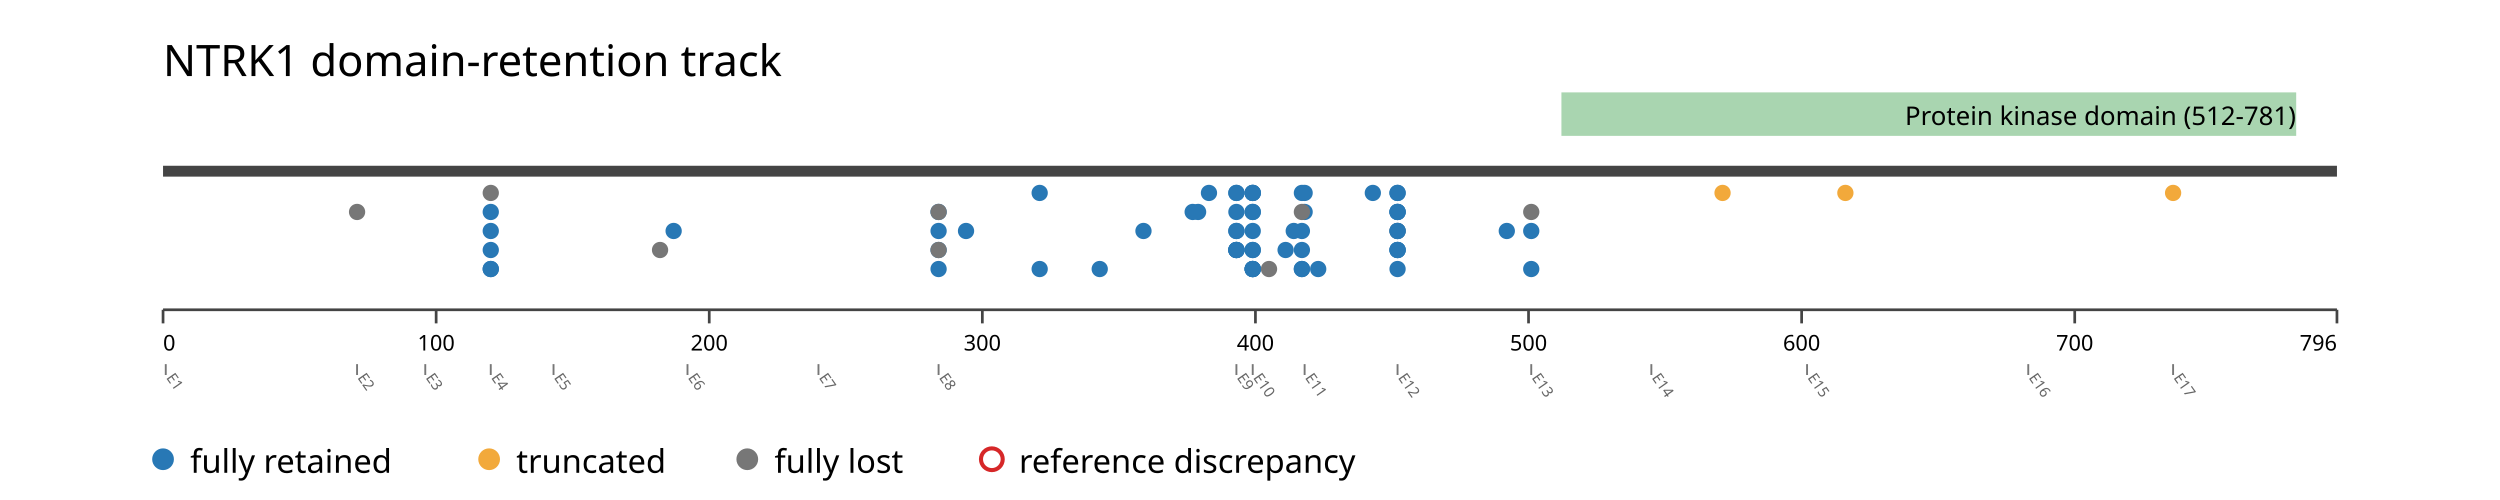
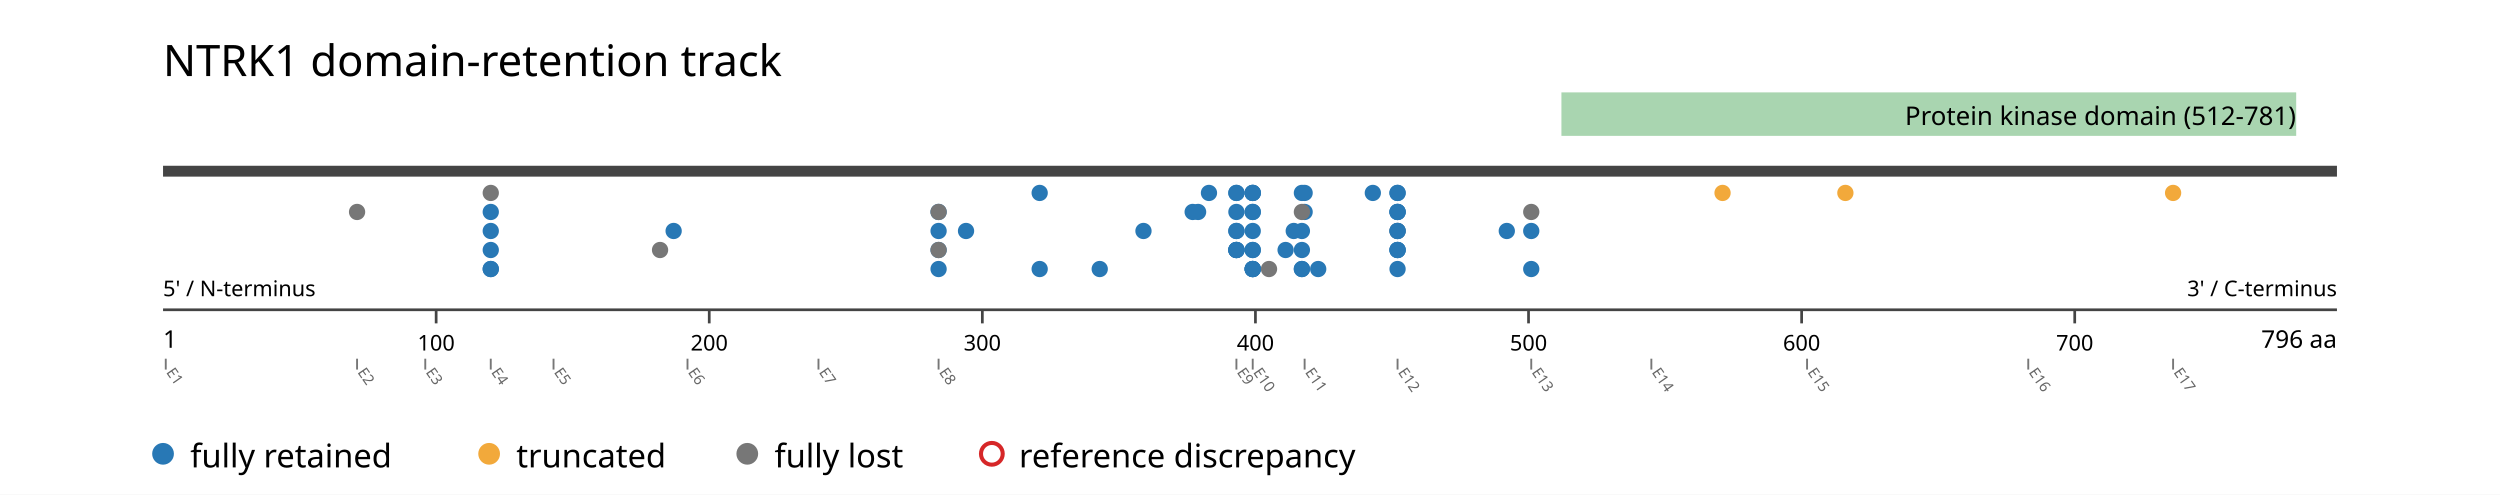
- <svg xmlns="http://www.w3.org/2000/svg" width="920" height="184" viewBox="0 0 920 184">
-   <rect width="920" height="184" fill="white" />
+ <svg xmlns="http://www.w3.org/2000/svg" width="920" height="182" viewBox="0 0 920 182">
+   <rect width="920" height="182" fill="white" />
  <text x="60" y="28" font-family="sans-serif" font-size="16">NTRK1 domain-retention track</text>
  <rect x="574.6" y="34.0" width="270.4" height="16.0" fill="#62b36f" opacity="0.55" />
  <text x="844.9" y="46.0" font-family="sans-serif" font-size="9.5" text-anchor="end">Protein kinase domain (512-781)</text>
  <line x1="60.0" y1="63.0" x2="860.0" y2="63.0" stroke="#444" stroke-width="4" />
  <circle cx="455.0" cy="71.0" r="3" fill="#2878b5" stroke="none" stroke-width="0" />
  <circle cx="480.1" cy="78.0" r="3" fill="#2878b5" stroke="none" stroke-width="0" />
  <circle cx="563.5" cy="85.0" r="3" fill="#2878b5" stroke="none" stroke-width="0" />
  <circle cx="345.4" cy="92.0" r="3" fill="#2878b5" stroke="none" stroke-width="0" />
  <circle cx="345.4" cy="99.0" r="3" fill="#2878b5" stroke="none" stroke-width="0" />
  <circle cx="799.7" cy="71.0" r="3" fill="#f2a93b" stroke="none" stroke-width="0" />
  <circle cx="345.4" cy="78.0" r="3" fill="#2878b5" stroke="none" stroke-width="0" />
  <circle cx="345.4" cy="85.0" r="3" fill="#2878b5" stroke="none" stroke-width="0" />
  <circle cx="455.0" cy="92.0" r="3" fill="#2878b5" stroke="none" stroke-width="0" />
  <circle cx="461.0" cy="99.0" r="3" fill="#2878b5" stroke="none" stroke-width="0" />
  <circle cx="461.0" cy="71.0" r="3" fill="#2878b5" stroke="none" stroke-width="0" />
  <circle cx="440.9" cy="78.0" r="3" fill="#2878b5" stroke="none" stroke-width="0" />
  <circle cx="476.1" cy="85.0" r="3" fill="#2878b5" stroke="none" stroke-width="0" />
  <circle cx="473.1" cy="92.0" r="3" fill="#2878b5" stroke="none" stroke-width="0" />
  <circle cx="479.1" cy="99.0" r="3" fill="#2878b5" stroke="none" stroke-width="0" />
  <circle cx="479.1" cy="71.0" r="3" fill="#2878b5" stroke="none" stroke-width="0" />
  <circle cx="514.3" cy="78.0" r="3" fill="#2878b5" stroke="none" stroke-width="0" />
  <circle cx="554.5" cy="85.0" r="3" fill="#2878b5" stroke="none" stroke-width="0" />
  <circle cx="514.3" cy="92.0" r="3" fill="#2878b5" stroke="none" stroke-width="0" />
  <circle cx="514.3" cy="99.0" r="3" fill="#2878b5" stroke="none" stroke-width="0" />
  <circle cx="514.3" cy="71.0" r="3" fill="#2878b5" stroke="none" stroke-width="0" />
  <circle cx="514.3" cy="78.0" r="3" fill="#2878b5" stroke="none" stroke-width="0" />
  <circle cx="479.1" cy="85.0" r="3" fill="#2878b5" stroke="none" stroke-width="0" />
  <circle cx="479.1" cy="92.0" r="3" fill="#2878b5" stroke="none" stroke-width="0" />
  <circle cx="479.1" cy="99.0" r="3" fill="#2878b5" stroke="none" stroke-width="0" />
  <circle cx="633.9" cy="71.0" r="3" fill="#f2a93b" stroke="none" stroke-width="0" />
  <circle cx="563.5" cy="78.0" r="3" fill="#777777" stroke="none" stroke-width="0" />
  <circle cx="355.5" cy="85.0" r="3" fill="#2878b5" stroke="none" stroke-width="0" />
  <circle cx="514.3" cy="92.0" r="3" fill="#2878b5" stroke="none" stroke-width="0" />
  <circle cx="485.1" cy="99.0" r="3" fill="#2878b5" stroke="none" stroke-width="0" />
  <circle cx="180.6" cy="71.0" r="3" fill="#777777" stroke="none" stroke-width="0" />
  <circle cx="461.0" cy="78.0" r="3" fill="#2878b5" stroke="none" stroke-width="0" />
  <circle cx="455.0" cy="85.0" r="3" fill="#2878b5" stroke="none" stroke-width="0" />
  <circle cx="461.0" cy="92.0" r="3" fill="#2878b5" stroke="none" stroke-width="0" />
  <circle cx="461.0" cy="99.0" r="3" fill="#2878b5" stroke="none" stroke-width="0" />
  <circle cx="444.9" cy="71.0" r="3" fill="#2878b5" stroke="none" stroke-width="0" />
  <circle cx="345.4" cy="78.0" r="3" fill="#777777" stroke="none" stroke-width="0" />
  <circle cx="461.0" cy="85.0" r="3" fill="#2878b5" stroke="none" stroke-width="0" />
  <circle cx="461.0" cy="92.0" r="3" fill="#2878b5" stroke="none" stroke-width="0" />
  <circle cx="461.0" cy="99.0" r="3" fill="#2878b5" stroke="none" stroke-width="0" />
  <circle cx="461.0" cy="71.0" r="3" fill="#2878b5" stroke="none" stroke-width="0" />
  <circle cx="479.1" cy="78.0" r="3" fill="#777777" stroke="none" stroke-width="0" />
  <circle cx="514.3" cy="85.0" r="3" fill="#777777" stroke="none" stroke-width="0" />
  <circle cx="345.4" cy="92.0" r="3" fill="#777777" stroke="none" stroke-width="0" />
  <circle cx="467.0" cy="99.0" r="3" fill="#777777" stroke="none" stroke-width="0" />
  <circle cx="461.0" cy="71.0" r="3" fill="#2878b5" stroke="none" stroke-width="0" />
  <circle cx="461.0" cy="78.0" r="3" fill="#2878b5" stroke="none" stroke-width="0" />
  <circle cx="514.3" cy="85.0" r="3" fill="#2878b5" stroke="none" stroke-width="0" />
  <circle cx="242.9" cy="92.0" r="3" fill="#777777" stroke="none" stroke-width="0" />
  <circle cx="180.6" cy="99.0" r="3" fill="#2878b5" stroke="none" stroke-width="0" />
  <circle cx="505.2" cy="71.0" r="3" fill="#2878b5" stroke="none" stroke-width="0" />
  <circle cx="131.4" cy="78.0" r="3" fill="#777777" stroke="none" stroke-width="0" />
  <circle cx="180.6" cy="85.0" r="3" fill="#2878b5" stroke="none" stroke-width="0" />
  <circle cx="180.6" cy="92.0" r="3" fill="#2878b5" stroke="none" stroke-width="0" />
  <circle cx="180.6" cy="99.0" r="3" fill="#2878b5" stroke="none" stroke-width="0" />
  <circle cx="679.1" cy="71.0" r="3" fill="#f2a93b" stroke="none" stroke-width="0" />
  <circle cx="180.6" cy="78.0" r="3" fill="#2878b5" stroke="none" stroke-width="0" />
  <circle cx="247.9" cy="85.0" r="3" fill="#2878b5" stroke="none" stroke-width="0" />
  <circle cx="514.3" cy="92.0" r="3" fill="#2878b5" stroke="none" stroke-width="0" />
  <circle cx="382.6" cy="99.0" r="3" fill="#2878b5" stroke="none" stroke-width="0" />
  <circle cx="382.6" cy="71.0" r="3" fill="#2878b5" stroke="none" stroke-width="0" />
  <circle cx="455.0" cy="78.0" r="3" fill="#2878b5" stroke="none" stroke-width="0" />
  <circle cx="455.0" cy="85.0" r="3" fill="#2878b5" stroke="none" stroke-width="0" />
  <circle cx="455.0" cy="92.0" r="3" fill="#2878b5" stroke="none" stroke-width="0" />
  <circle cx="461.0" cy="99.0" r="3" fill="#2878b5" stroke="none" stroke-width="0" />
  <circle cx="455.0" cy="71.0" r="3" fill="#2878b5" stroke="none" stroke-width="0" />
  <circle cx="514.3" cy="78.0" r="3" fill="#2878b5" stroke="none" stroke-width="0" />
  <circle cx="514.3" cy="85.0" r="3" fill="#2878b5" stroke="none" stroke-width="0" />
  <circle cx="455.0" cy="92.0" r="3" fill="#2878b5" stroke="none" stroke-width="0" />
  <circle cx="404.7" cy="99.0" r="3" fill="#2878b5" stroke="none" stroke-width="0" />
  <circle cx="480.1" cy="71.0" r="3" fill="#2878b5" stroke="none" stroke-width="0" />
  <circle cx="438.9" cy="78.0" r="3" fill="#2878b5" stroke="none" stroke-width="0" />
  <circle cx="420.8" cy="85.0" r="3" fill="#2878b5" stroke="none" stroke-width="0" />
  <circle cx="455.0" cy="92.0" r="3" fill="#2878b5" stroke="none" stroke-width="0" />
  <circle cx="563.5" cy="99.0" r="3" fill="#2878b5" stroke="none" stroke-width="0" />
  <circle cx="514.3" cy="71.0" r="3" fill="#2878b5" stroke="none" stroke-width="0" />
  <line x1="60.0" y1="114.0" x2="860.0" y2="114.0" stroke="#444444" stroke-width="1" />
-   <line x1="60.0" y1="114.0" x2="60.0" y2="119.0" stroke="#444444" stroke-width="1" />
-   <text x="60.0" y="129.0" font-family="sans-serif" font-size="8" text-anchor="start">0</text>
+   <text x="60.0" y="109.0" font-family="sans-serif" font-size="8" data-axis-end="5-prime" text-anchor="start">5' / N-terminus</text>
+   <text x="860.0" y="109.0" font-family="sans-serif" font-size="8" data-axis-end="3-prime" text-anchor="end">3' / C-terminus</text>
+   <text x="60.0" y="128.0" font-family="sans-serif" font-size="9">1</text>
+   <text x="860.0" y="128.0" font-family="sans-serif" font-size="9" text-anchor="end">796 aa</text>
+   <line x1="61.0" y1="132.0" x2="61.0" y2="136.0" stroke="#777777" stroke-width="0.7" />
+   <text x="61.0" y="137.0" font-family="sans-serif" font-size="5.5" fill="#666666" transform="rotate(55 61.0 137.0)">E1</text>
+   <line x1="131.4" y1="132.0" x2="131.4" y2="136.0" stroke="#777777" stroke-width="0.7" />
+   <text x="131.4" y="137.0" font-family="sans-serif" font-size="5.5" fill="#666666" transform="rotate(55 131.4 137.0)">E2</text>
+   <line x1="156.5" y1="132.0" x2="156.5" y2="136.0" stroke="#777777" stroke-width="0.7" />
+   <text x="156.5" y="137.0" font-family="sans-serif" font-size="5.5" fill="#666666" transform="rotate(55 156.5 137.0)">E3</text>
+   <line x1="180.6" y1="132.0" x2="180.6" y2="136.0" stroke="#777777" stroke-width="0.7" />
+   <text x="180.6" y="137.0" font-family="sans-serif" font-size="5.5" fill="#666666" transform="rotate(55 180.6 137.0)">E4</text>
+   <line x1="203.7" y1="132.0" x2="203.7" y2="136.0" stroke="#777777" stroke-width="0.7" />
+   <text x="203.7" y="137.0" font-family="sans-serif" font-size="5.5" fill="#666666" transform="rotate(55 203.7 137.0)">E5</text>
+   <line x1="253.0" y1="132.0" x2="253.0" y2="136.0" stroke="#777777" stroke-width="0.7" />
+   <text x="253.0" y="137.0" font-family="sans-serif" font-size="5.5" fill="#666666" transform="rotate(55 253.0 137.0)">E6</text>
+   <line x1="301.2" y1="132.0" x2="301.2" y2="136.0" stroke="#777777" stroke-width="0.7" />
+   <text x="301.2" y="137.0" font-family="sans-serif" font-size="5.5" fill="#666666" transform="rotate(55 301.2 137.0)">E7</text>
+   <line x1="345.4" y1="132.0" x2="345.4" y2="136.0" stroke="#777777" stroke-width="0.7" />
+   <text x="345.4" y="137.0" font-family="sans-serif" font-size="5.5" fill="#666666" transform="rotate(55 345.4 137.0)">E8</text>
+   <line x1="455.0" y1="132.0" x2="455.0" y2="136.0" stroke="#777777" stroke-width="0.7" />
+   <text x="455.0" y="137.0" font-family="sans-serif" font-size="5.5" fill="#666666" transform="rotate(55 455.0 137.0)">E9</text>
+   <line x1="461.0" y1="132.0" x2="461.0" y2="136.0" stroke="#777777" stroke-width="0.7" />
+   <text x="461.0" y="137.0" font-family="sans-serif" font-size="5.5" fill="#666666" transform="rotate(55 461.0 137.0)">E10</text>
+   <line x1="480.1" y1="132.0" x2="480.1" y2="136.0" stroke="#777777" stroke-width="0.7" />
+   <text x="480.1" y="137.0" font-family="sans-serif" font-size="5.5" fill="#666666" transform="rotate(55 480.1 137.0)">E11</text>
+   <line x1="514.3" y1="132.0" x2="514.3" y2="136.0" stroke="#777777" stroke-width="0.7" />
+   <text x="514.3" y="137.0" font-family="sans-serif" font-size="5.5" fill="#666666" transform="rotate(55 514.3 137.0)">E12</text>
+   <line x1="563.5" y1="132.0" x2="563.5" y2="136.0" stroke="#777777" stroke-width="0.7" />
+   <text x="563.5" y="137.0" font-family="sans-serif" font-size="5.5" fill="#666666" transform="rotate(55 563.5 137.0)">E13</text>
+   <line x1="607.7" y1="132.0" x2="607.7" y2="136.0" stroke="#777777" stroke-width="0.7" />
+   <text x="607.7" y="137.0" font-family="sans-serif" font-size="5.5" fill="#666666" transform="rotate(55 607.7 137.0)">E14</text>
+   <line x1="665.0" y1="132.0" x2="665.0" y2="136.0" stroke="#777777" stroke-width="0.7" />
+   <text x="665.0" y="137.0" font-family="sans-serif" font-size="5.5" fill="#666666" transform="rotate(55 665.0 137.0)">E15</text>
+   <line x1="746.4" y1="132.0" x2="746.4" y2="136.0" stroke="#777777" stroke-width="0.7" />
+   <text x="746.4" y="137.0" font-family="sans-serif" font-size="5.5" fill="#666666" transform="rotate(55 746.4 137.0)">E16</text>
+   <line x1="799.7" y1="132.0" x2="799.7" y2="136.0" stroke="#777777" stroke-width="0.7" />
+   <text x="799.7" y="137.0" font-family="sans-serif" font-size="5.5" fill="#666666" transform="rotate(55 799.7 137.0)">E17</text>
  <line x1="160.5" y1="114.0" x2="160.5" y2="119.0" stroke="#444444" stroke-width="1" />
  <text x="160.5" y="129.0" font-family="sans-serif" font-size="8" text-anchor="middle">100</text>
  <line x1="261.0" y1="114.0" x2="261.0" y2="119.0" stroke="#444444" stroke-width="1" />
  <text x="261.0" y="129.0" font-family="sans-serif" font-size="8" text-anchor="middle">200</text>
  <line x1="361.5" y1="114.0" x2="361.5" y2="119.0" stroke="#444444" stroke-width="1" />
  <text x="361.5" y="129.0" font-family="sans-serif" font-size="8" text-anchor="middle">300</text>
  <line x1="462.0" y1="114.0" x2="462.0" y2="119.0" stroke="#444444" stroke-width="1" />
  <text x="462.0" y="129.0" font-family="sans-serif" font-size="8" text-anchor="middle">400</text>
  <line x1="562.5" y1="114.0" x2="562.5" y2="119.0" stroke="#444444" stroke-width="1" />
  <text x="562.5" y="129.0" font-family="sans-serif" font-size="8" text-anchor="middle">500</text>
  <line x1="663.0" y1="114.0" x2="663.0" y2="119.0" stroke="#444444" stroke-width="1" />
  <text x="663.0" y="129.0" font-family="sans-serif" font-size="8" text-anchor="middle">600</text>
  <line x1="763.5" y1="114.0" x2="763.5" y2="119.0" stroke="#444444" stroke-width="1" />
  <text x="763.5" y="129.0" font-family="sans-serif" font-size="8" text-anchor="middle">700</text>
-   <line x1="860.0" y1="114.0" x2="860.0" y2="119.0" stroke="#444444" stroke-width="1" />
-   <text x="860.0" y="129.0" font-family="sans-serif" font-size="8" text-anchor="end">796</text>
-   <line x1="61.0" y1="134.0" x2="61.0" y2="138.0" stroke="#777777" stroke-width="0.7" />
-   <text x="61.0" y="139.0" font-family="sans-serif" font-size="5.5" fill="#666666" transform="rotate(55 61.0 139.0)">E1</text>
-   <line x1="131.4" y1="134.0" x2="131.4" y2="138.0" stroke="#777777" stroke-width="0.7" />
-   <text x="131.4" y="139.0" font-family="sans-serif" font-size="5.5" fill="#666666" transform="rotate(55 131.4 139.0)">E2</text>
-   <line x1="156.5" y1="134.0" x2="156.5" y2="138.0" stroke="#777777" stroke-width="0.7" />
-   <text x="156.5" y="139.0" font-family="sans-serif" font-size="5.5" fill="#666666" transform="rotate(55 156.5 139.0)">E3</text>
-   <line x1="180.6" y1="134.0" x2="180.6" y2="138.0" stroke="#777777" stroke-width="0.7" />
-   <text x="180.6" y="139.0" font-family="sans-serif" font-size="5.5" fill="#666666" transform="rotate(55 180.6 139.0)">E4</text>
-   <line x1="203.7" y1="134.0" x2="203.7" y2="138.0" stroke="#777777" stroke-width="0.7" />
-   <text x="203.7" y="139.0" font-family="sans-serif" font-size="5.5" fill="#666666" transform="rotate(55 203.7 139.0)">E5</text>
-   <line x1="253.0" y1="134.0" x2="253.0" y2="138.0" stroke="#777777" stroke-width="0.7" />
-   <text x="253.0" y="139.0" font-family="sans-serif" font-size="5.5" fill="#666666" transform="rotate(55 253.0 139.0)">E6</text>
-   <line x1="301.2" y1="134.0" x2="301.2" y2="138.0" stroke="#777777" stroke-width="0.7" />
-   <text x="301.2" y="139.0" font-family="sans-serif" font-size="5.5" fill="#666666" transform="rotate(55 301.2 139.0)">E7</text>
-   <line x1="345.4" y1="134.0" x2="345.4" y2="138.0" stroke="#777777" stroke-width="0.7" />
-   <text x="345.4" y="139.0" font-family="sans-serif" font-size="5.5" fill="#666666" transform="rotate(55 345.4 139.0)">E8</text>
-   <line x1="455.0" y1="134.0" x2="455.0" y2="138.0" stroke="#777777" stroke-width="0.7" />
-   <text x="455.0" y="139.0" font-family="sans-serif" font-size="5.5" fill="#666666" transform="rotate(55 455.0 139.0)">E9</text>
-   <line x1="461.0" y1="134.0" x2="461.0" y2="138.0" stroke="#777777" stroke-width="0.7" />
-   <text x="461.0" y="139.0" font-family="sans-serif" font-size="5.5" fill="#666666" transform="rotate(55 461.0 139.0)">E10</text>
-   <line x1="480.1" y1="134.0" x2="480.1" y2="138.0" stroke="#777777" stroke-width="0.7" />
-   <text x="480.1" y="139.0" font-family="sans-serif" font-size="5.5" fill="#666666" transform="rotate(55 480.1 139.0)">E11</text>
-   <line x1="514.3" y1="134.0" x2="514.3" y2="138.0" stroke="#777777" stroke-width="0.7" />
-   <text x="514.3" y="139.0" font-family="sans-serif" font-size="5.5" fill="#666666" transform="rotate(55 514.3 139.0)">E12</text>
-   <line x1="563.5" y1="134.0" x2="563.5" y2="138.0" stroke="#777777" stroke-width="0.7" />
-   <text x="563.5" y="139.0" font-family="sans-serif" font-size="5.5" fill="#666666" transform="rotate(55 563.5 139.0)">E13</text>
-   <line x1="607.7" y1="134.0" x2="607.7" y2="138.0" stroke="#777777" stroke-width="0.7" />
-   <text x="607.7" y="139.0" font-family="sans-serif" font-size="5.5" fill="#666666" transform="rotate(55 607.7 139.0)">E14</text>
-   <line x1="665.0" y1="134.0" x2="665.0" y2="138.0" stroke="#777777" stroke-width="0.7" />
-   <text x="665.0" y="139.0" font-family="sans-serif" font-size="5.5" fill="#666666" transform="rotate(55 665.0 139.0)">E15</text>
-   <line x1="746.4" y1="134.0" x2="746.4" y2="138.0" stroke="#777777" stroke-width="0.7" />
-   <text x="746.4" y="139.0" font-family="sans-serif" font-size="5.5" fill="#666666" transform="rotate(55 746.4 139.0)">E16</text>
-   <line x1="799.7" y1="134.0" x2="799.7" y2="138.0" stroke="#777777" stroke-width="0.7" />
-   <text x="799.7" y="139.0" font-family="sans-serif" font-size="5.5" fill="#666666" transform="rotate(55 799.7 139.0)">E17</text>
-   <circle cx="60" cy="169.0" r="4" fill="#2878b5" />
-   <text x="70" y="174.0" font-family="sans-serif" font-size="12">fully retained</text>
-   <circle cx="180" cy="169.0" r="4" fill="#f2a93b" />
-   <text x="190" y="174.0" font-family="sans-serif" font-size="12">truncated</text>
-   <circle cx="275" cy="169.0" r="4" fill="#777777" />
-   <text x="285" y="174.0" font-family="sans-serif" font-size="12">fully lost</text>
-   <circle cx="365" cy="169.0" r="4" fill="white" stroke="#d62728" stroke-width="1.5" />
-   <text x="375" y="174.0" font-family="sans-serif" font-size="12">reference discrepancy</text>
+   <circle cx="60" cy="167.0" r="4" fill="#2878b5" />
+   <text x="70" y="172.0" font-family="sans-serif" font-size="12">fully retained</text>
+   <circle cx="180" cy="167.0" r="4" fill="#f2a93b" />
+   <text x="190" y="172.0" font-family="sans-serif" font-size="12">truncated</text>
+   <circle cx="275" cy="167.0" r="4" fill="#777777" />
+   <text x="285" y="172.0" font-family="sans-serif" font-size="12">fully lost</text>
+   <circle cx="365" cy="167.0" r="4" fill="white" stroke="#d62728" stroke-width="1.5" />
+   <text x="375" y="172.0" font-family="sans-serif" font-size="12">reference discrepancy</text>
</svg>
